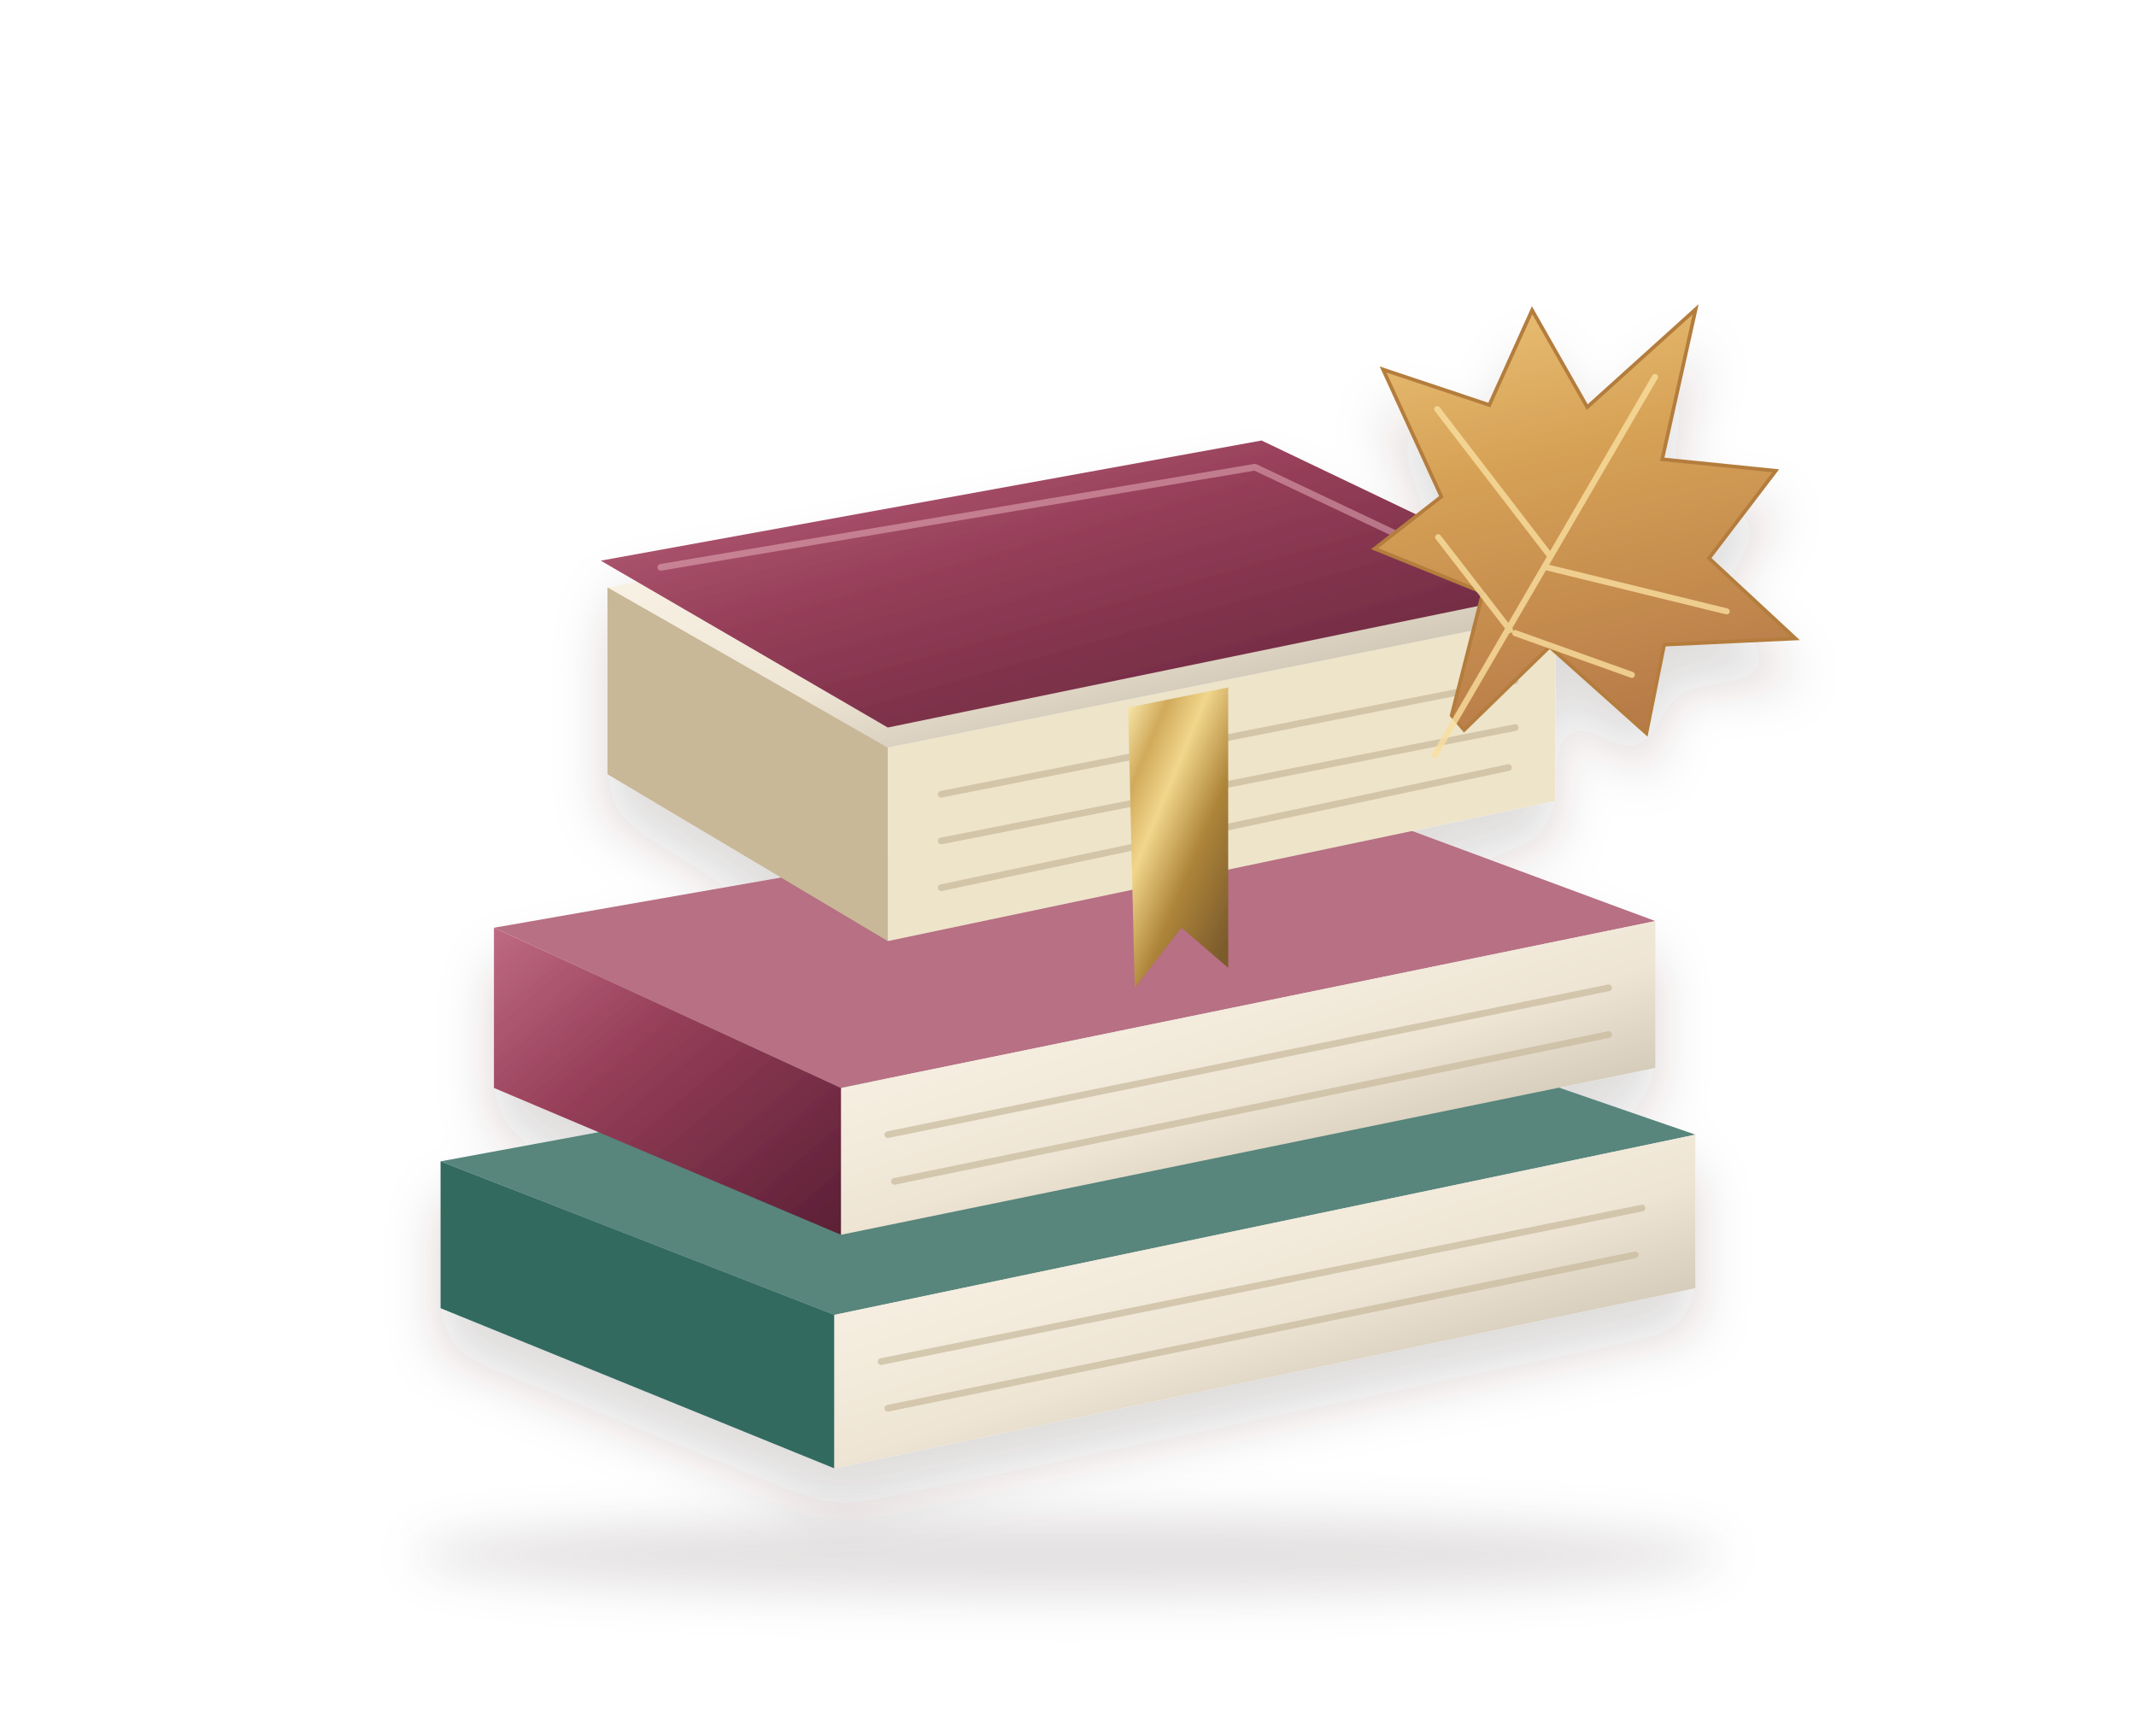
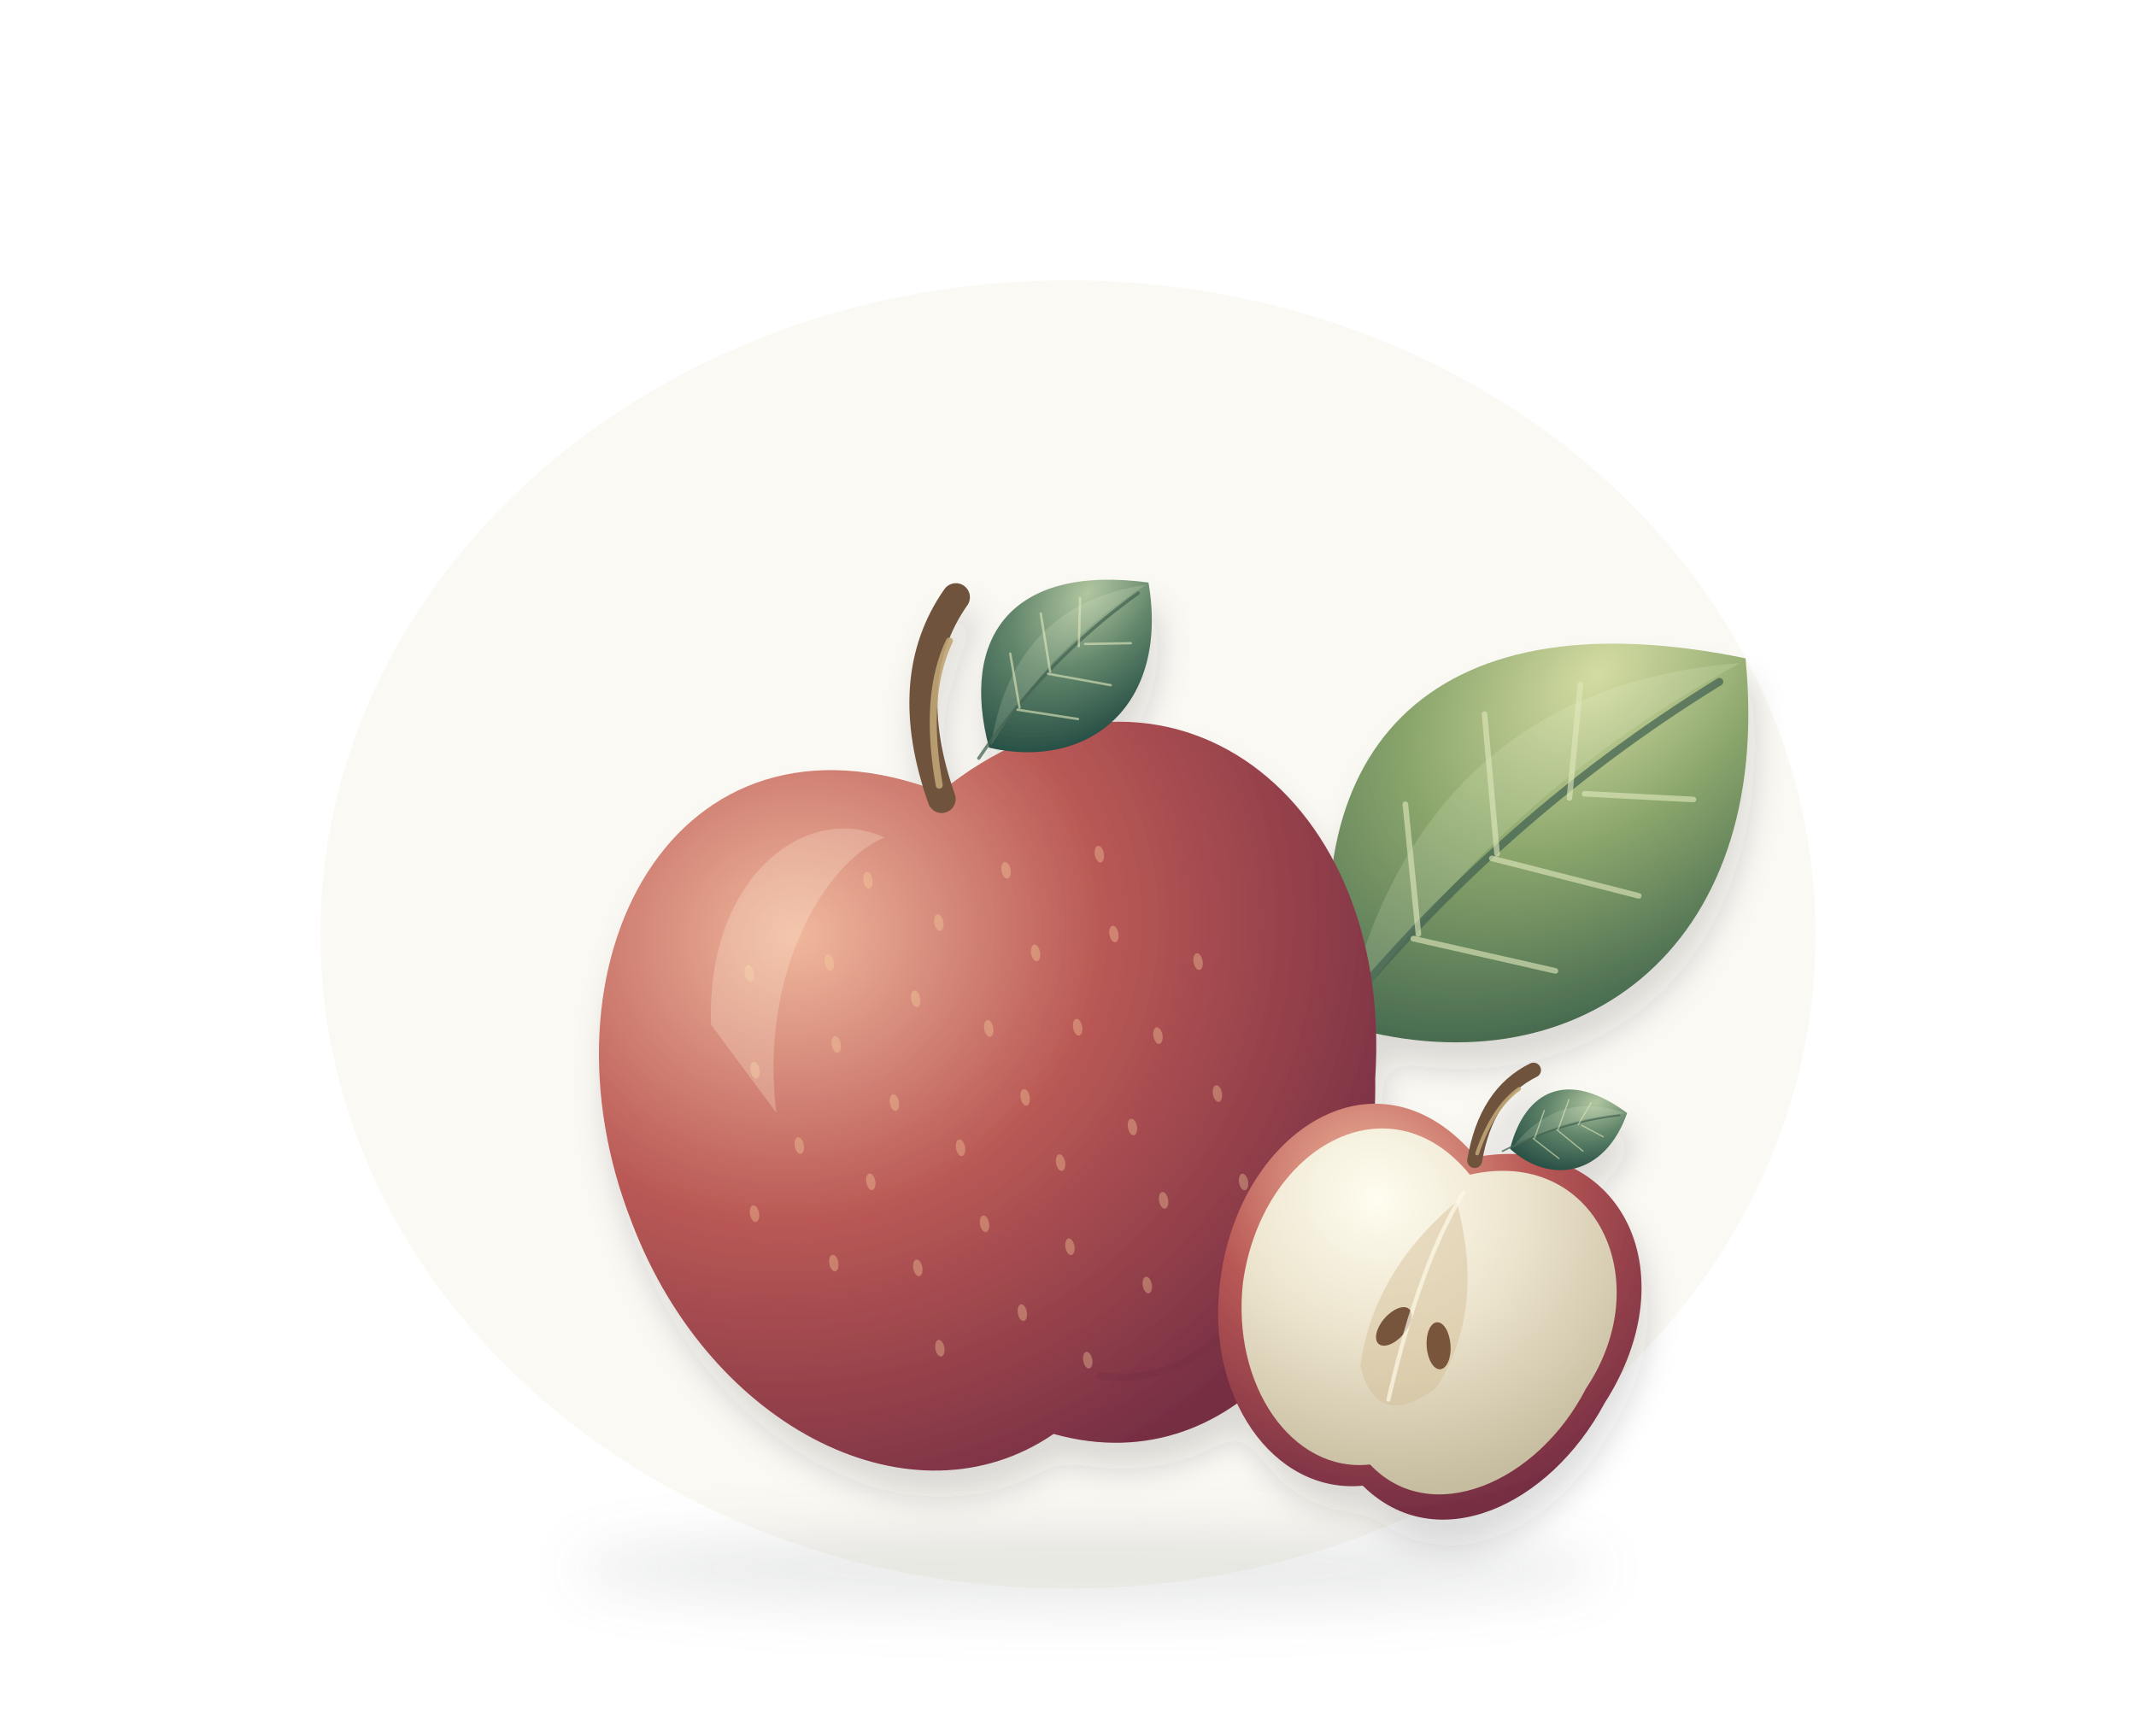
<svg xmlns="http://www.w3.org/2000/svg" viewBox="0 0 320 260" role="img" aria-labelledby="kv-month-9-title kv-month-9-description">
  <defs>
    <linearGradient id="kv-month-9-paper" x1="0" y1="0" x2=".85" y2="1">
      <stop stop-color="#fffaf0" />
      <stop offset=".57" stop-color="#eee5d4" />
      <stop offset="1" stop-color="#b7ae9c" />
    </linearGradient>
    <linearGradient id="kv-month-9-wine" x1="0" y1="0" x2=".95" y2="1">
      <stop stop-color="#bf6a83" />
      <stop offset=".4" stop-color="#973f5a" />
      <stop offset="1" stop-color="#5d2036" />
    </linearGradient>
    <linearGradient id="kv-month-9-teal" x1="0" y1="0" x2="1" y2="1">
      <stop stop-color="#8ec5b8" />
      <stop offset=".48" stop-color="#488c80" />
      <stop offset="1" stop-color="#24574f" />
    </linearGradient>
    <linearGradient id="kv-month-9-gold" x1="0" y1="0" x2=".8" y2="1">
      <stop stop-color="#fff2b7" />
      <stop offset=".22" stop-color="#d1aa5b" />
      <stop offset=".4" stop-color="#f1d68b" />
      <stop offset=".67" stop-color="#ad8439" />
      <stop offset="1" stop-color="#7b5b2c" />
    </linearGradient>
    <linearGradient id="kv-month-9-metal" x1="0" y1="0" x2="1" y2=".9">
      <stop stop-color="#fafdfb" />
      <stop offset=".2" stop-color="#c6d0d0" />
      <stop offset=".43" stop-color="#fbfcf3" />
      <stop offset=".6" stop-color="#9cabae" />
      <stop offset="1" stop-color="#4c636d" />
    </linearGradient>
    <linearGradient id="kv-month-9-ink" x1="0" y1="0" x2=".7" y2="1">
      <stop stop-color="#66747d" />
      <stop offset=".45" stop-color="#35424f" />
      <stop offset="1" stop-color="#17242f" />
    </linearGradient>
    <radialGradient id="kv-month-9-glass" cx="30%" cy="20%" r="85%">
      <stop stop-color="#fff" stop-opacity=".9" />
      <stop offset=".5" stop-color="#eaf5ed" stop-opacity=".3" />
      <stop offset="1" stop-color="#86a3ae" stop-opacity=".55" />
    </radialGradient>
    <filter id="kv-month-9-shadow" x="-35%" y="-35%" width="180%" height="190%">
      <feDropShadow dx="0" dy="6" stdDeviation="4" flood-color="#35262d" flood-opacity=".17" />
    </filter>
    <filter id="kv-month-9-soft" x="-50%" y="-100%" width="200%" height="300%">
      <feGaussianBlur stdDeviation="3.5" />
    </filter>
  </defs>
  <defs>
-     <linearGradient id="kv-month-9-harvest" x1="0" y1="0" x2="1" y2="1">
-       <stop stop-color="#f3d187" />
-       <stop offset=".4" stop-color="#d6a155" />
-       <stop offset="1" stop-color="#a86843" />
-     </linearGradient>
+     <radialGradient id="kv-month-9-m-green" cx="28%" cy="22%" r="85%">
+       <stop stop-color="#b1c6a0" />
+       <stop offset=".47" stop-color="#62866b" />
+       <stop offset="1" stop-color="#244c43" />
+     </radialGradient>
+     <radialGradient id="kv-month-9-m-leaf" cx="28%" cy="22%" r="85%">
+       <stop stop-color="#d4dca3" />
+       <stop offset=".47" stop-color="#8ba66c" />
+       <stop offset="1" stop-color="#43674e" />
+     </radialGradient>
+     <radialGradient id="kv-month-9-m-ice" cx="28%" cy="22%" r="85%">
+       <stop stop-color="#ffffff" />
+       <stop offset=".47" stop-color="#dbeaf0" />
+       <stop offset="1" stop-color="#8aafb9" />
+     </radialGradient>
+     <radialGradient id="kv-month-9-m-petal" cx="28%" cy="22%" r="85%">
+       <stop stop-color="#ffffff" />
+       <stop offset=".47" stop-color="#f4f3e7" />
+       <stop offset="1" stop-color="#c2d0c0" />
+     </radialGradient>
+     <radialGradient id="kv-month-9-m-wood" cx="28%" cy="22%" r="85%">
+       <stop stop-color="#dfb47d" />
+       <stop offset=".47" stop-color="#956b43" />
+       <stop offset="1" stop-color="#523a2d" />
+     </radialGradient>
+     <radialGradient id="kv-month-9-m-woodDark" cx="28%" cy="22%" r="85%">
+       <stop stop-color="#c49866" />
+       <stop offset=".47" stop-color="#7e583b" />
+       <stop offset="1" stop-color="#422e26" />
+     </radialGradient>
+     <radialGradient id="kv-month-9-m-purple" cx="28%" cy="22%" r="85%">
+       <stop stop-color="#e4d8e7" />
+       <stop offset=".47" stop-color="#ad8bb8" />
+       <stop offset="1" stop-color="#6a4f7e" />
+     </radialGradient>
+     <radialGradient id="kv-month-9-m-berry" cx="28%" cy="22%" r="85%">
+       <stop stop-color="#f7a3a0" />
+       <stop offset=".47" stop-color="#b13a51" />
+       <stop offset="1" stop-color="#67283b" />
+     </radialGradient>
+     <radialGradient id="kv-month-9-m-apple" cx="28%" cy="22%" r="85%">
+       <stop stop-color="#f0b89d" />
+       <stop offset=".47" stop-color="#b95855" />
+       <stop offset="1" stop-color="#762e43" />
+     </radialGradient>
+     <radialGradient id="kv-month-9-m-gold" cx="28%" cy="22%" r="85%">
+       <stop stop-color="#fae4a3" />
+       <stop offset=".47" stop-color="#c8a463" />
+       <stop offset="1" stop-color="#80603f" />
+     </radialGradient>
+     <radialGradient id="kv-month-9-m-copper" cx="28%" cy="22%" r="85%">
+       <stop stop-color="#efbf82" />
+       <stop offset=".47" stop-color="#ce8251" />
+       <stop offset="1" stop-color="#854b3c" />
+     </radialGradient>
+     <radialGradient id="kv-month-9-m-amber" cx="28%" cy="22%" r="85%">
+       <stop stop-color="#fff1bb" />
+       <stop offset=".47" stop-color="#dfb256" />
+       <stop offset="1" stop-color="#a16c31" />
+     </radialGradient>
+     <radialGradient id="kv-month-9-m-wax" cx="28%" cy="22%" r="85%">
+       <stop stop-color="#fffdf0" />
+       <stop offset=".47" stop-color="#ece4cd" />
+       <stop offset="1" stop-color="#c6bc9f" />
+     </radialGradient>
+     <radialGradient id="kv-month-9-m-pearl" cx="28%" cy="22%" r="85%">
+       <stop stop-color="#ffffff" />
+       <stop offset=".47" stop-color="#ede6dc" />
+       <stop offset="1" stop-color="#b1aaa3" />
+     </radialGradient>
+     <linearGradient id="kv-month-9-m-glass" x1="0" x2="1">
+       <stop stop-color="#d9e4df" stop-opacity=".8" />
+       <stop offset=".12" stop-color="#fff" stop-opacity=".72" />
+       <stop offset=".4" stop-color="#e3ebe3" stop-opacity=".1" />
+       <stop offset=".82" stop-color="#baccc6" stop-opacity=".38" />
+       <stop offset="1" stop-color="#718e88" stop-opacity=".48" />
+     </linearGradient>
+     <linearGradient id="kv-month-9-m-ribbon" x1="0" y1="0" x2="1" y2="1">
+       <stop stop-color="#b95f70" />
+       <stop offset=".43" stop-color="#853a50" />
+       <stop offset=".72" stop-color="#9d425a" />
+       <stop offset="1" stop-color="#60283d" />
+     </linearGradient>
+     <radialGradient id="kv-month-9-m-flame" cx="40%" cy="70%">
+       <stop stop-color="#fffce2" />
+       <stop offset=".42" stop-color="#ffe1a2" />
+       <stop offset=".8" stop-color="#e6ab5c" />
+       <stop offset="1" stop-color="#c47c48" />
+     </radialGradient>
+     <filter id="kv-month-9-m-shadow" x="-40%" y="-40%" width="180%" height="195%">
+       <feDropShadow dx="1" dy="4" stdDeviation="2.4" flood-color="#2b3330" flood-opacity=".16" />
+     </filter>
+     <filter id="kv-month-9-m-blur" x="-50%" y="-150%" width="200%" height="400%">
+       <feGaussianBlur stdDeviation="4" />
+     </filter>
  </defs>
-   <ellipse cx="160" cy="233" rx="98" ry="6" fill="#473039" opacity=".15" filter="url(#kv-month-9-soft)" />
-   <g filter="url(#kv-month-9-shadow)">
-     <path d="M66 174 196 150 254 170 125 197Z" fill="#58857b" />
-     <path d="M66 174 125 197V220L66 196Z" fill="#326a61" />
-     <path d="M125 197 254 170V193L125 220Z" fill="url(#kv-month-9-paper)" />
-     <path d="M132 204 246 181M133 211 245 188" fill="none" stroke="#c8b99c" stroke-width="1" stroke-linecap="round" stroke-linejoin="round" opacity="0.7" />
-     <path d="M74 139 194 118 248 138 126 163Z" fill="#b76f84" />
-     <path d="M74 139 126 163V185L74 163Z" fill="url(#kv-month-9-wine)" />
-     <path d="M126 163 248 138V160L126 185Z" fill="url(#kv-month-9-paper)" />
-     <path d="M133 170 241 148M134 177 241 155" fill="none" stroke="#c8b99c" stroke-width="1" stroke-linecap="round" stroke-linejoin="round" opacity="0.7" />
-     <path d="M91 88 189 70 233 92 133 112Z" fill="url(#kv-month-9-paper)" />
-     <path d="M91 88 133 112V141L91 116Z" fill="#c8b897" />
-     <path d="M133 112 233 92V120L133 141Z" fill="#eee4ca" />
-     <path d="M141 119 227 102M141 126 227 109M141 133 226 115" fill="none" stroke="#c4b395" stroke-width="1" stroke-linecap="round" stroke-linejoin="round" opacity="0.65" />
-     <path d="M90 84 189 66 235 88 133 109Z" fill="url(#kv-month-9-wine)" />
-     <path d="M99 85 188 70 226 88" fill="none" stroke="#e9b5bf" stroke-width="1" stroke-linecap="round" stroke-linejoin="round" opacity="0.5" />
-     <path d="M169 106 184 103V145L177 139 170 148Z" fill="url(#kv-month-9-gold)" />
-     <g transform="translate(232 83) rotate(31) scale(0.91)">
-       <path d="M0 31-6 11-25 14-20 1-39-12-21-16-23-33-7-24 0-47 8-23 25-31 23-13 42-9 24 3 29 17 8 13 3 32Z" fill="url(#kv-month-9-harvest)" stroke="#b47d3e" stroke-width=".6" />
-       <path d="M1 38 0-34M0 0-28-11M1 2 30-7M1 14-17 7M2 14 22 10" fill="none" stroke="#f9df9f" stroke-width="1" stroke-linecap="round" stroke-linejoin="round" opacity="0.8" />
+   <ellipse cx="160" cy="140" rx="112" ry="98" fill="#f6f2e7" opacity=".46" />
+   <ellipse cx="163" cy="235" rx="77" ry="6" fill="#445049" opacity=".12" filter="url(#kv-month-9-m-blur)" />
+   <g data-month-composition="2027-9" filter="url(#kv-month-9-m-shadow)">
+     <g transform="translate(210 145) rotate(48) scale(1.05)">
+       <path d="M0 12C-33-8-38-38 0-66C34-41 30-6 0 12Z" fill="url(#kv-month-9-m-leaf)" />
+       <path d="M0 11C-17-13-20-39 0-65C-7-36-5-12 0 11Z" fill="#f5f7db" opacity=".16" />
+       <path d="M0 17Q-7-23 0-61" fill="none" stroke="#466453" stroke-width="1.1" opacity="0.75" stroke-linecap="round" stroke-linejoin="round" />
+       <path d="M-2-5-17-16m14-5-16-12m17-1-11-12M-2-4 15-16M-3-20 15-32M-1-36 10-47" fill="none" stroke="#dee7bc" stroke-width="0.8" opacity="0.62" stroke-linecap="round" stroke-linejoin="round" />
+     </g>
+     <g transform="translate(148 159) rotate(-10) scale(1.05)">
+       <path d="M0-39C-35-60-62-25-54 14C-48 45-22 64 0 54C25 66 49 43 54 12C64-29 34-58 0-39Z" fill="url(#kv-month-9-m-apple)" />
+       <ellipse cx="4.34" cy="6" rx="0.65" ry="1.2" fill="#f8d49d" opacity=".36" />
+       <ellipse cx="-5.99" cy="11.48" rx="0.65" ry="1.2" fill="#f8d49d" opacity=".36" />
+       <ellipse cx="0.93" cy="-4.59" rx="0.65" ry="1.2" fill="#f8d49d" opacity=".36" />
+       <ellipse cx="7.7" cy="16.04" rx="0.65" ry="1.2" fill="#f8d49d" opacity=".36" />
+       <ellipse cx="-14.17" cy="3.49" rx="0.65" ry="1.2" fill="#f8d49d" opacity=".36" />
+       <ellipse cx="13.45" cy="-2.56" rx="0.65" ry="1.2" fill="#f8d49d" opacity=".36" />
+       <ellipse cx="-4.5" cy="22.76" rx="0.65" ry="1.2" fill="#f8d49d" opacity=".36" />
+       <ellipse cx="-8.6" cy="-10.56" rx="0.65" ry="1.2" fill="#f8d49d" opacity=".36" />
+       <ellipse cx="18.68" cy="12.82" rx="0.65" ry="1.2" fill="#f8d49d" opacity=".36" />
+       <ellipse cx="-19.44" cy="14.03" rx="0.65" ry="1.2" fill="#f8d49d" opacity=".36" />
+       <ellipse cx="9.38" cy="-14.04" rx="0.65" ry="1.2" fill="#f8d49d" opacity=".36" />
+       <ellipse cx="6.93" cy="28.1" rx="0.65" ry="1.2" fill="#f8d49d" opacity=".36" />
+       <ellipse cx="-20.9" cy="-6.11" rx="0.65" ry="1.2" fill="#f8d49d" opacity=".36" />
+       <ellipse cx="24.53" cy="0.61" rx="0.65" ry="1.2" fill="#f8d49d" opacity=".36" />
+       <ellipse cx="-14.97" cy="27.3" rx="0.65" ry="1.2" fill="#f8d49d" opacity=".36" />
+       <ellipse cx="-3.46" cy="-20.7" rx="0.65" ry="1.2" fill="#f8d49d" opacity=".36" />
+       <ellipse cx="21.24" cy="23.9" rx="0.65" ry="1.2" fill="#f8d49d" opacity=".36" />
+       <ellipse cx="-28.59" cy="7.18" rx="0.65" ry="1.2" fill="#f8d49d" opacity=".36" />
+       <ellipse cx="20.86" cy="-14.76" rx="0.65" ry="1.2" fill="#f8d49d" opacity=".36" />
+       <ellipse cx="-1.39" cy="36.18" rx="0.65" ry="1.2" fill="#f8d49d" opacity=".36" />
+       <ellipse cx="-19.85" cy="-17.79" rx="0.65" ry="1.2" fill="#f8d49d" opacity=".36" />
+       <ellipse cx="31.45" cy="10.23" rx="0.65" ry="1.2" fill="#f8d49d" opacity=".36" />
+       <ellipse cx="-26.65" cy="24.54" rx="0.65" ry="1.2" fill="#f8d49d" opacity=".36" />
+       <ellipse cx="7.28" cy="-26.38" rx="0.65" ry="1.2" fill="#f8d49d" opacity=".36" />
+       <ellipse cx="16.85" cy="35.4" rx="0.65" ry="1.2" fill="#f8d49d" opacity=".36" />
+       <ellipse cx="-32.94" cy="-4.51" rx="0.65" ry="1.2" fill="#f8d49d" opacity=".36" />
+       <ellipse cx="32" cy="-8.79" rx="0.65" ry="1.2" fill="#f8d49d" opacity=".36" />
+       <ellipse cx="-13.86" cy="39.13" rx="0.65" ry="1.2" fill="#f8d49d" opacity=".36" />
+       <ellipse cx="-12.38" cy="-28.4" rx="0.65" ry="1.2" fill="#f8d49d" opacity=".36" />
+       <ellipse cx="32.93" cy="23.3" rx="0.65" ry="1.2" fill="#f8d49d" opacity=".36" />
+       <ellipse cx="-36.57" cy="15.64" rx="0.65" ry="1.2" fill="#f8d49d" opacity=".36" />
+       <ellipse cx="20.79" cy="-26.34" rx="0.65" ry="1.2" fill="#f8d49d" opacity=".36" />
+       <ellipse cx="6.62" cy="44.48" rx="0.65" ry="1.2" fill="#f8d49d" opacity=".36" />
+       <ellipse cx="-31.35" cy="-18.27" rx="0.65" ry="1.2" fill="#f8d49d" opacity=".36" />
+       <path d="M-38-12C-35-33-19-41-9-34C-18-32-30-18-31 2Z" fill="#fff4da" opacity=".25" />
+       <path d="M8 47Q24 52 39 32" fill="none" stroke="#692b3a" stroke-width="1.1" opacity="0.22" stroke-linecap="round" stroke-linejoin="round" />
+       <path d="M0-38Q-3-56 7-66" fill="none" stroke="#70533c" stroke-width="4" opacity="1" stroke-linecap="round" stroke-linejoin="round" />
+       <path d="M0-40Q0-53 5-60" fill="none" stroke="#bfa476" stroke-width="1" opacity="0.9" stroke-linecap="round" stroke-linejoin="round" />
+       <g transform="translate(12 -47) rotate(54) scale(0.42)">
+         <path d="M0 12C-33-8-38-38 0-66C34-41 30-6 0 12Z" fill="url(#kv-month-9-m-green)" />
+         <path d="M0 11C-17-13-20-39 0-65C-7-36-5-12 0 11Z" fill="#f5f7db" opacity=".16" />
+         <path d="M0 17Q-7-23 0-61" fill="none" stroke="#466453" stroke-width="1.1" opacity="0.75" stroke-linecap="round" stroke-linejoin="round" />
+         <path d="M-2-5-17-16m14-5-16-12m17-1-11-12M-2-4 15-16M-3-20 15-32M-1-36 10-47" fill="none" stroke="#dee7bc" stroke-width="0.8" opacity="0.62" stroke-linecap="round" stroke-linejoin="round" />
+       </g>
+     </g>
+     <g transform="translate(214 194) rotate(19) scale(0.56)">
+       <path d="M0-39C-35-60-62-25-54 14C-48 45-22 64 0 54C25 66 49 43 54 12C64-29 34-58 0-39Z" fill="url(#kv-month-9-m-apple)" />
+       <path d="M0-34C-29-52-55-23-48 13C-42 40-19 57 0 48C21 59 44 38 48 10C57-24 29-52 0-34Z" fill="url(#kv-month-9-m-wax)" />
+       <path d="M-1-26Q-16-1-11 24Q-1 39 10 23Q16-1-1-26Z" fill="#d2bc95" opacity=".45" />
+       <ellipse cx="-6" cy="11" rx="3.3" ry="6.2" fill="#77543c" transform="rotate(22 -6 11)" />
+       <ellipse cx="7" cy="12" rx="3.2" ry="6.3" fill="#79543b" transform="rotate(-23 7 12)" />
+       <path d="M0-29Q-5-8-1 30" fill="none" stroke="#fdf9e7" stroke-width="1.1" opacity="0.7" stroke-linecap="round" stroke-linejoin="round" />
+       <path d="M0-38Q-3-56 7-66" fill="none" stroke="#70533c" stroke-width="4" opacity="1" stroke-linecap="round" stroke-linejoin="round" />
+       <path d="M0-40Q0-53 5-60" fill="none" stroke="#bfa476" stroke-width="1" opacity="0.9" stroke-linecap="round" stroke-linejoin="round" />
+       <g transform="translate(12 -47) rotate(54) scale(0.42)">
+         <path d="M0 12C-33-8-38-38 0-66C34-41 30-6 0 12Z" fill="url(#kv-month-9-m-green)" />
+         <path d="M0 11C-17-13-20-39 0-65C-7-36-5-12 0 11Z" fill="#f5f7db" opacity=".16" />
+         <path d="M0 17Q-7-23 0-61" fill="none" stroke="#466453" stroke-width="1.1" opacity="0.75" stroke-linecap="round" stroke-linejoin="round" />
+         <path d="M-2-5-17-16m14-5-16-12m17-1-11-12M-2-4 15-16M-3-20 15-32M-1-36 10-47" fill="none" stroke="#dee7bc" stroke-width="0.8" opacity="0.62" stroke-linecap="round" stroke-linejoin="round" />
+       </g>
    </g>
  </g>
</svg>
